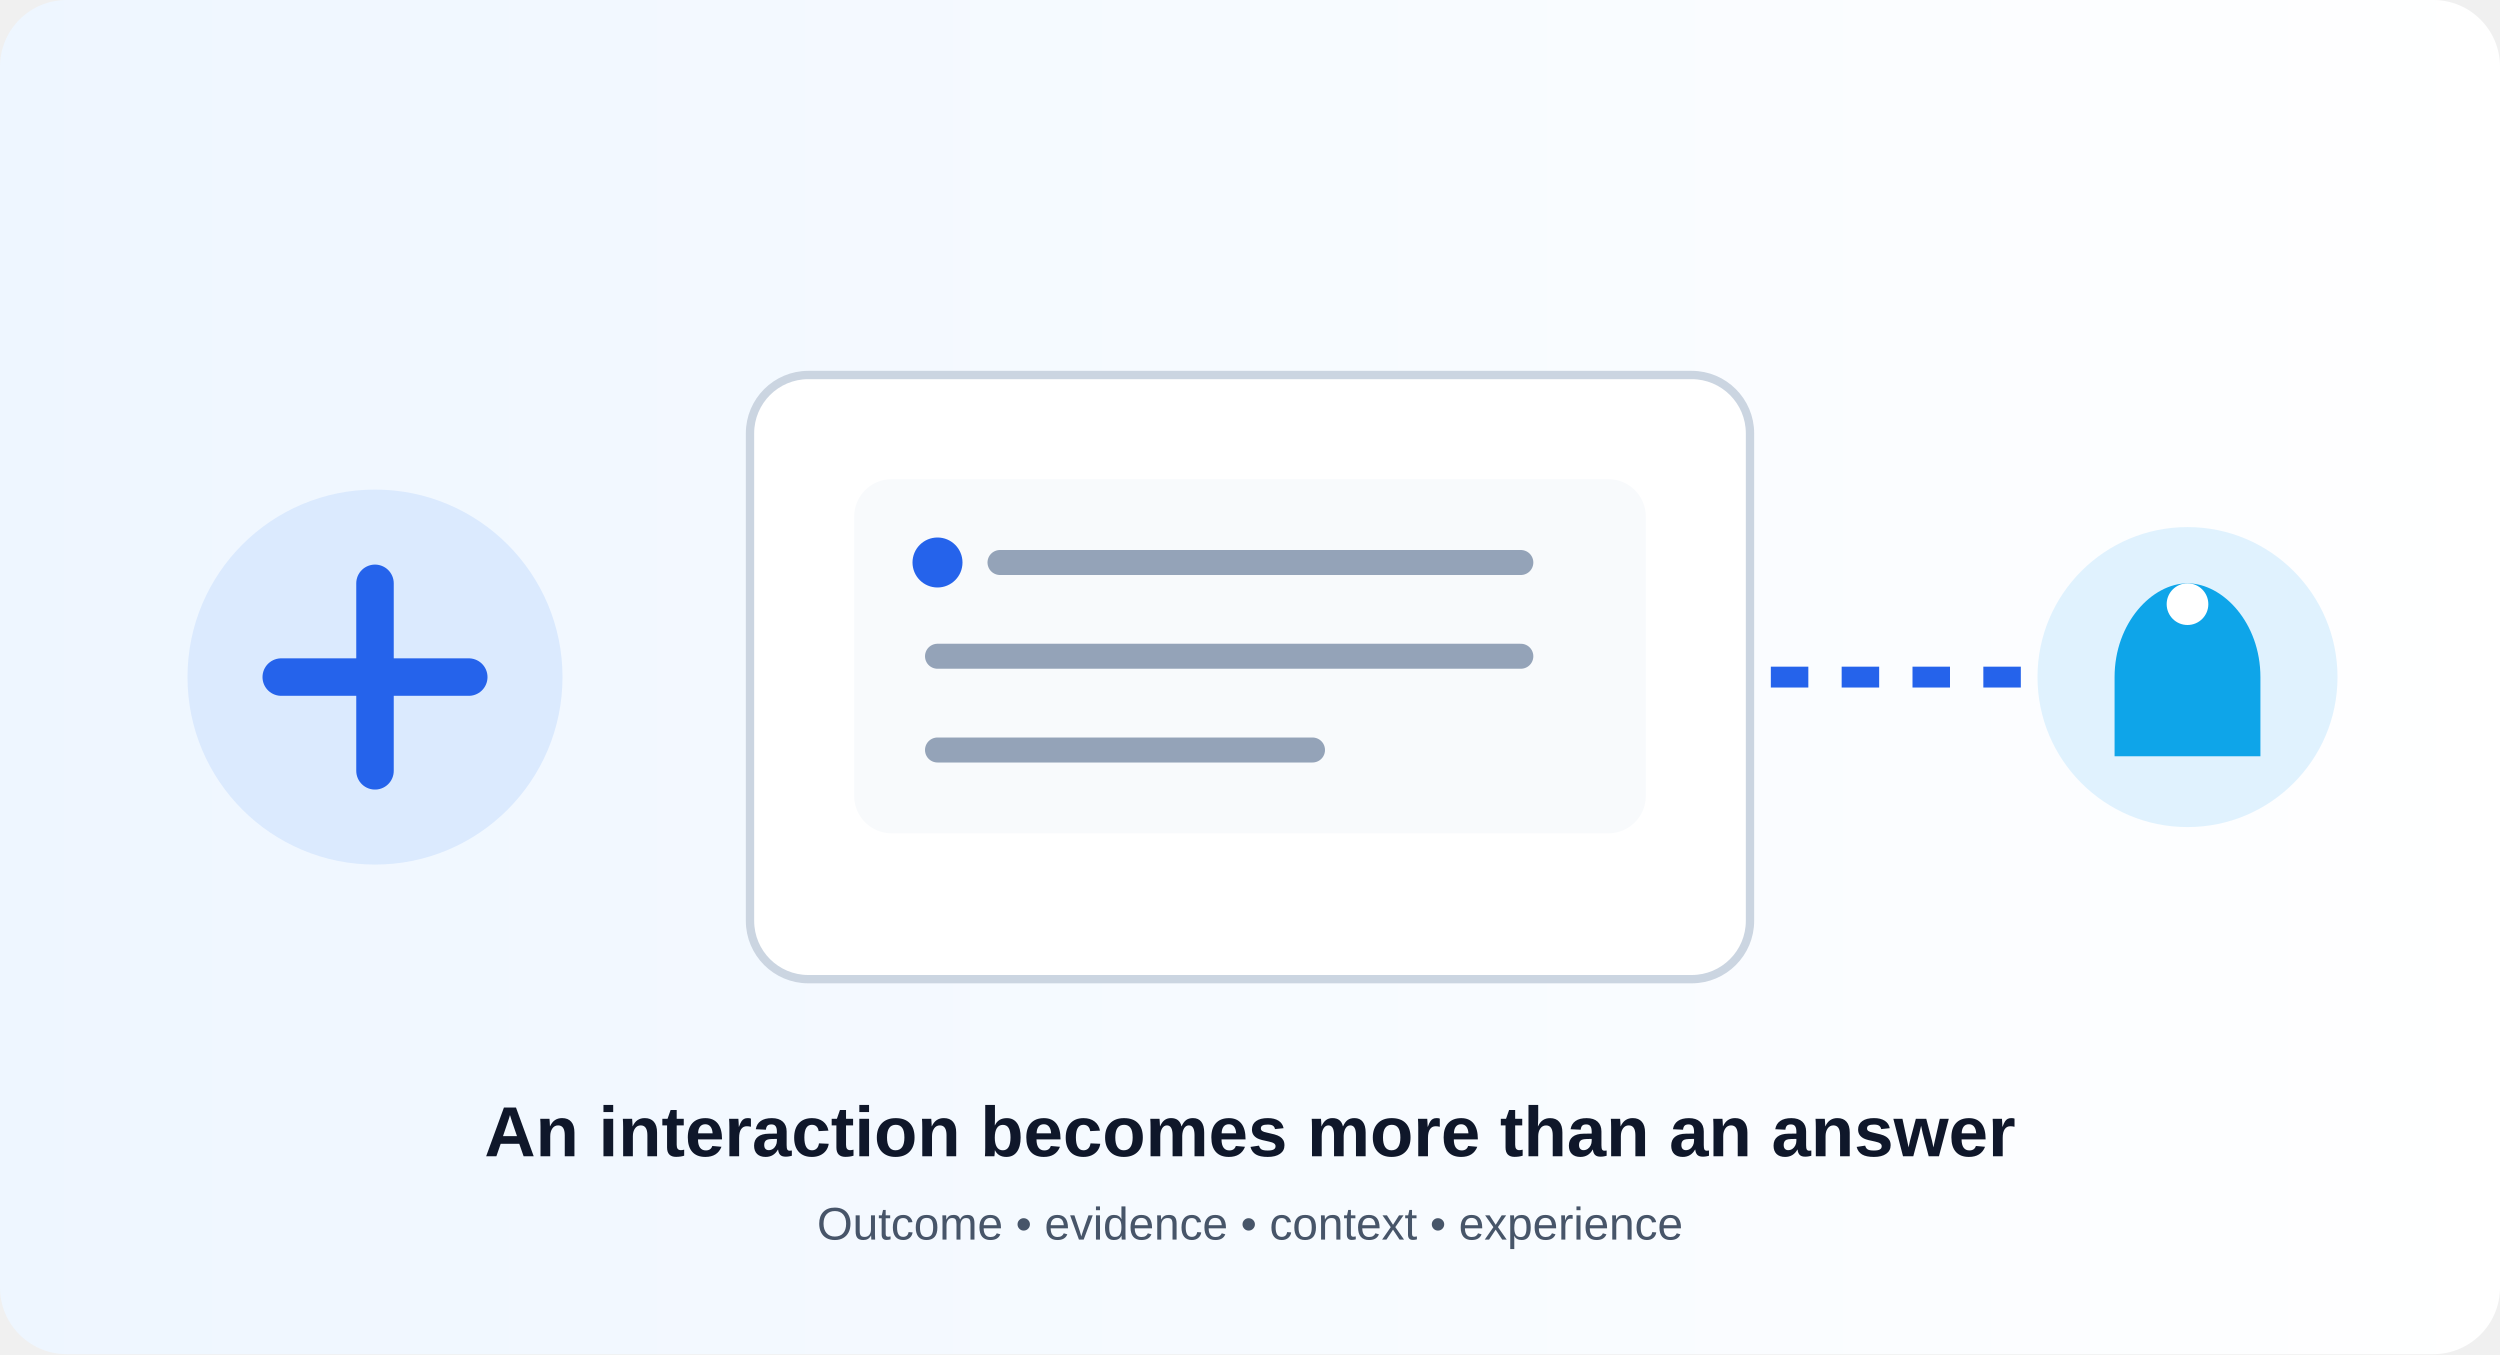
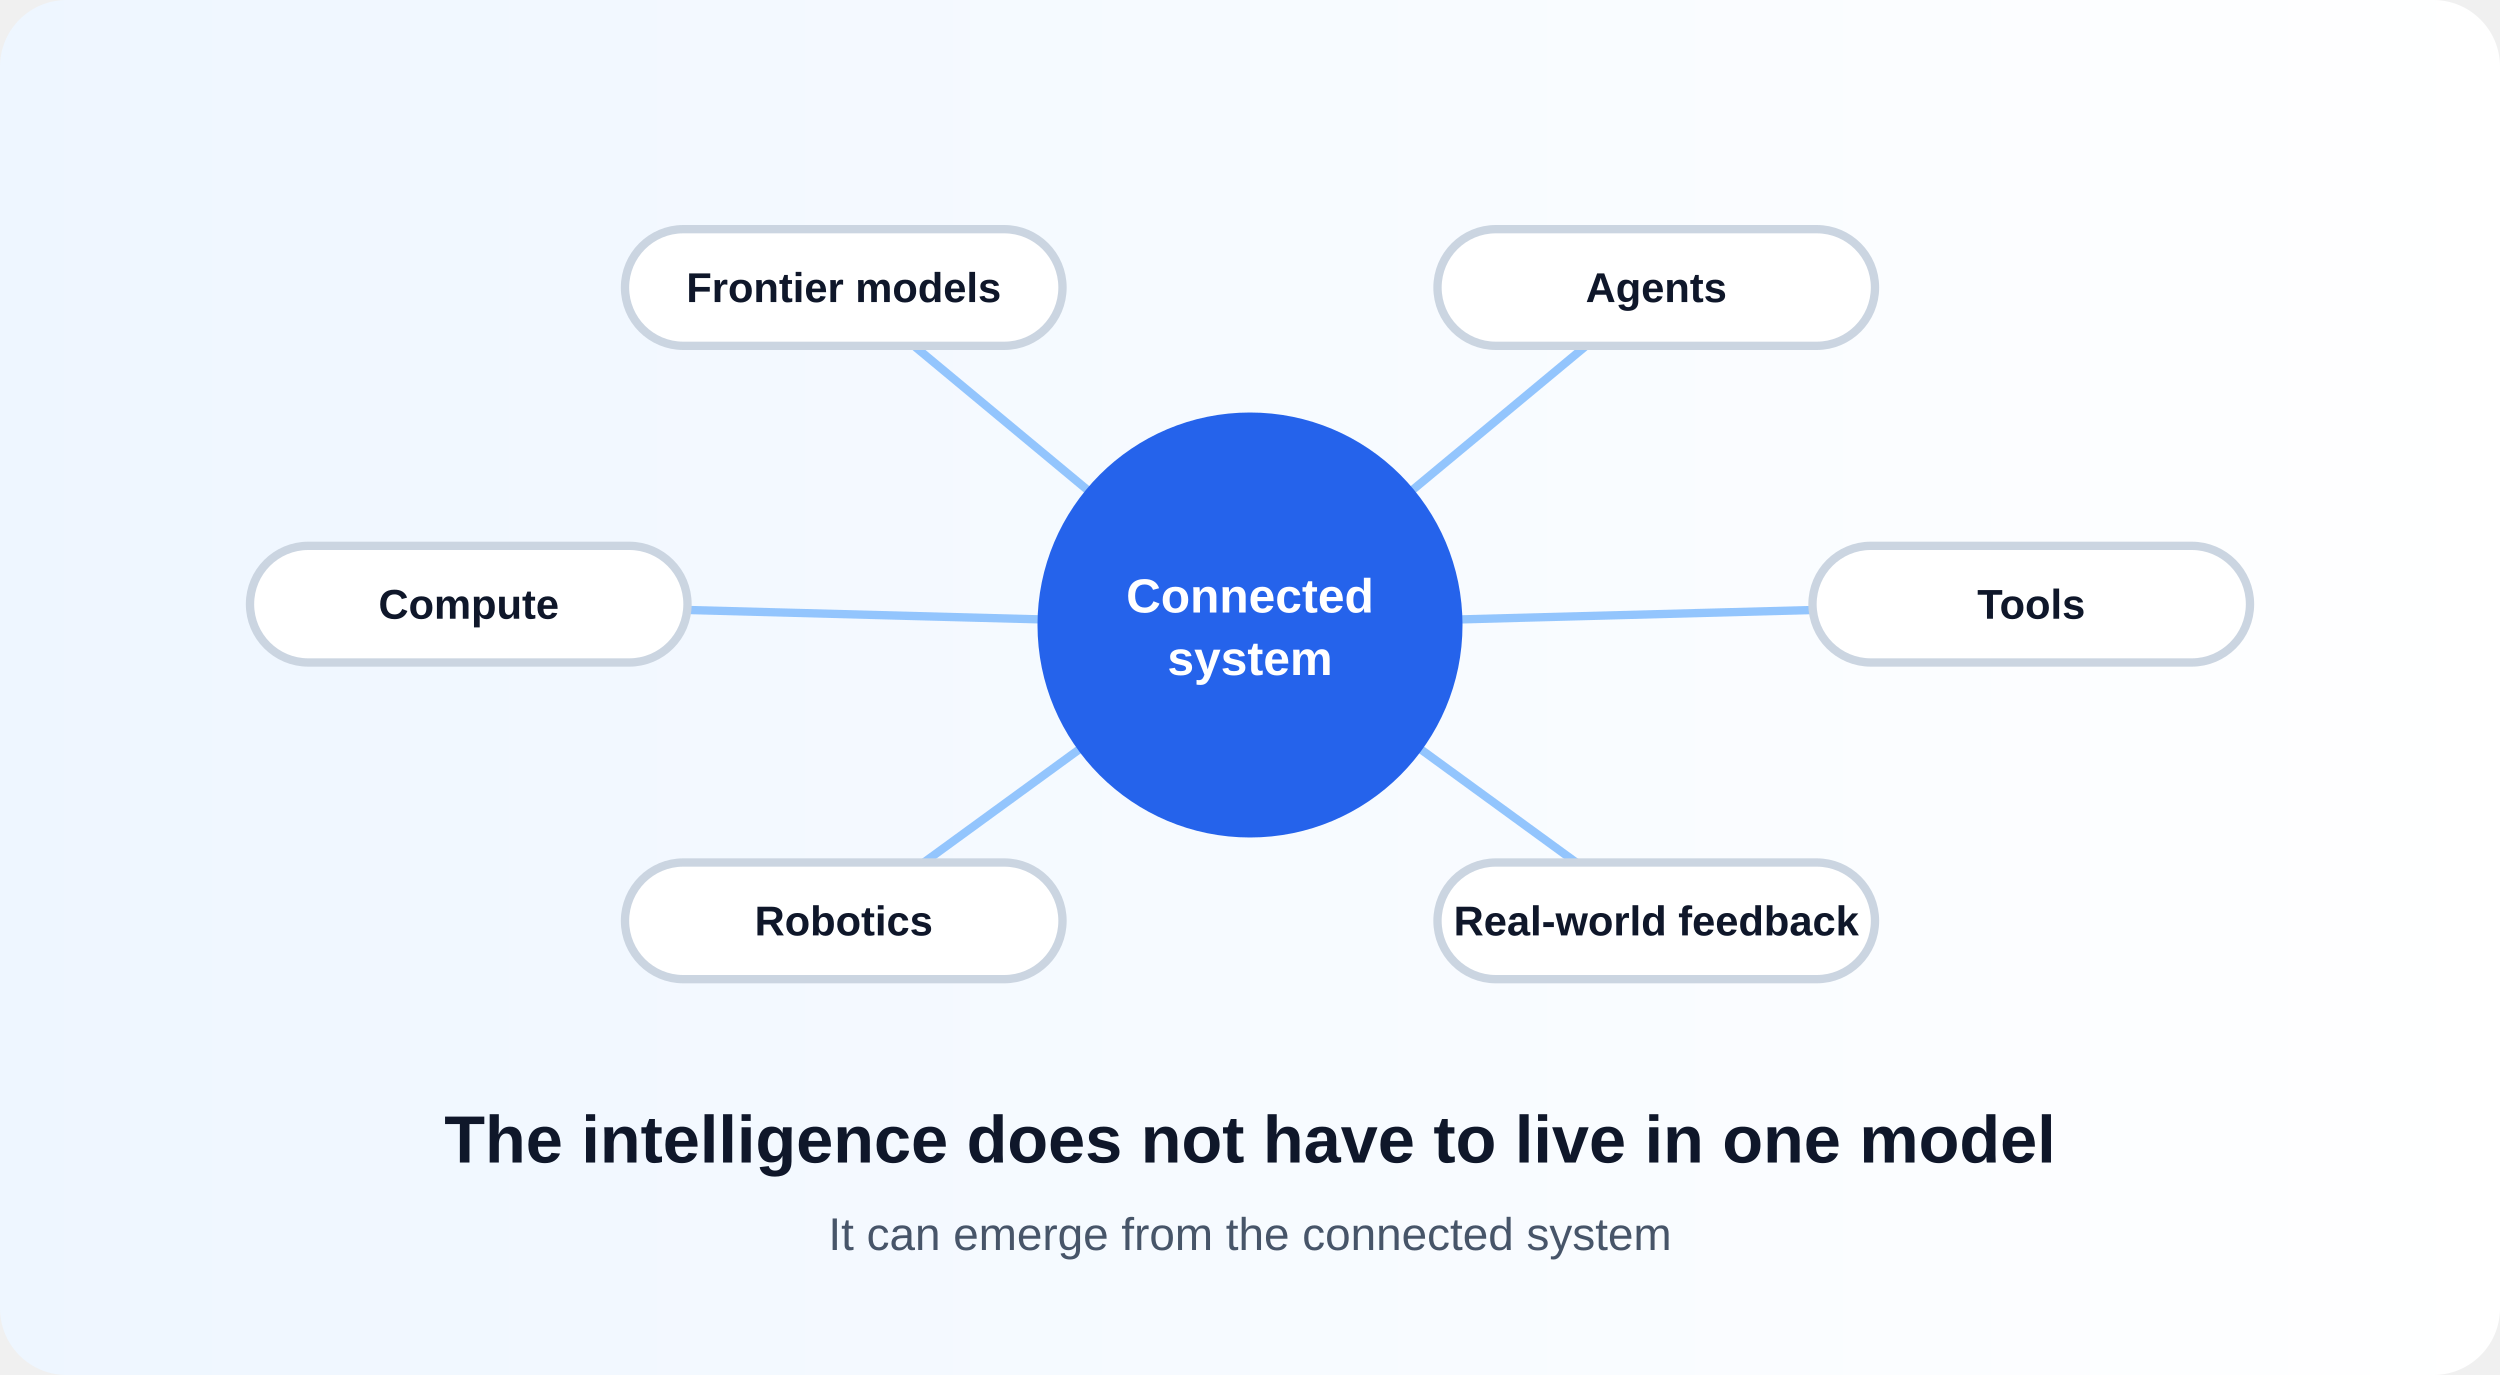
- <svg xmlns="http://www.w3.org/2000/svg" viewBox="0 0 1200 650">
+ <svg xmlns="http://www.w3.org/2000/svg" viewBox="0 0 1200 660" role="img" aria-labelledby="t d">
  <defs>
    <linearGradient id="g" x1="0" x2="1">
      <stop stop-color="#eef6ff" />
      <stop offset="1" stop-color="#ffffff" />
    </linearGradient>
  </defs>
-   <rect width="1200" height="650" rx="32" fill="url(#g)" />
-   <circle cx="180" cy="325" r="90" fill="#dbeafe" />
-   <path d="M135 325h90M180 280v90" stroke="#2563eb" stroke-width="18" stroke-linecap="round" />
-   <rect x="360" y="180" width="480" height="290" rx="28" fill="#fff" stroke="#cbd5e1" stroke-width="4" />
-   <rect x="410" y="230" width="380" height="170" rx="18" fill="#f8fafc" />
-   <circle cx="450" cy="270" r="12" fill="#2563eb" />
-   <path d="M480 270h250M450 315h280M450 360h180" stroke="#94a3b8" stroke-width="12" stroke-linecap="round" />
-   <path d="M850 325c95 0 120 0 190 0" stroke="#2563eb" stroke-width="10" stroke-dasharray="18 16" />
-   <circle cx="1050" cy="325" r="72" fill="#e0f2fe" />
-   <path d="M1015 325c0-26 18-45 35-45s35 19 35 45v38h-70z" fill="#0ea5e9" />
-   <circle cx="1050" cy="290" r="10" fill="#fff" />
-   <text x="600" y="555" text-anchor="middle" font-family="Arial,sans-serif" font-size="34" font-weight="700" fill="#0f172a">An interaction becomes more than an answer</text>
-   <text x="600" y="595" text-anchor="middle" font-family="Arial,sans-serif" font-size="22" fill="#475569">Outcome • evidence • context • experience</text>
+   <rect width="1200" height="660" rx="32" fill="url(#g)" />
+   <g font-family="Arial,sans-serif">
+     <g stroke="#93c5fd" stroke-width="4">
+       <path d="M405 138L600 300M795 138L600 300M225 290L600 300M975 290L600 300M405 442L600 300M795 442L600 300" />
+     </g>
+     <circle cx="600" cy="300" r="102" fill="#2563eb" />
+     <g fill="#fff" font-size="23" font-weight="700" text-anchor="middle">
+       <text x="600" y="294">Connected</text>
+       <text x="600" y="324">system</text>
+     </g>
+     <g fill="#fff" stroke="#cbd5e1" stroke-width="4">
+       <rect x="300" y="110" width="210" height="56" rx="28" />
+       <rect x="690" y="110" width="210" height="56" rx="28" />
+       <rect x="120" y="262" width="210" height="56" rx="28" />
+       <rect x="870" y="262" width="210" height="56" rx="28" />
+       <rect x="300" y="414" width="210" height="56" rx="28" />
+       <rect x="690" y="414" width="210" height="56" rx="28" />
+     </g>
+     <g fill="#0f172a" font-size="20" font-weight="700" text-anchor="middle">
+       <text x="405" y="145">Frontier models</text>
+       <text x="795" y="145">Agents</text>
+       <text x="225" y="297">Compute</text>
+       <text x="975" y="297">Tools</text>
+       <text x="405" y="449">Robotics</text>
+       <text x="795" y="449">Real-world feedback</text>
+     </g>
+     <text x="600" y="558" text-anchor="middle" font-size="32" font-weight="700" fill="#0f172a">The intelligence does not have to live in one model</text>
+     <text x="600" y="600" text-anchor="middle" font-size="22" fill="#475569">It can emerge from the connected system</text>
+   </g>
</svg>
